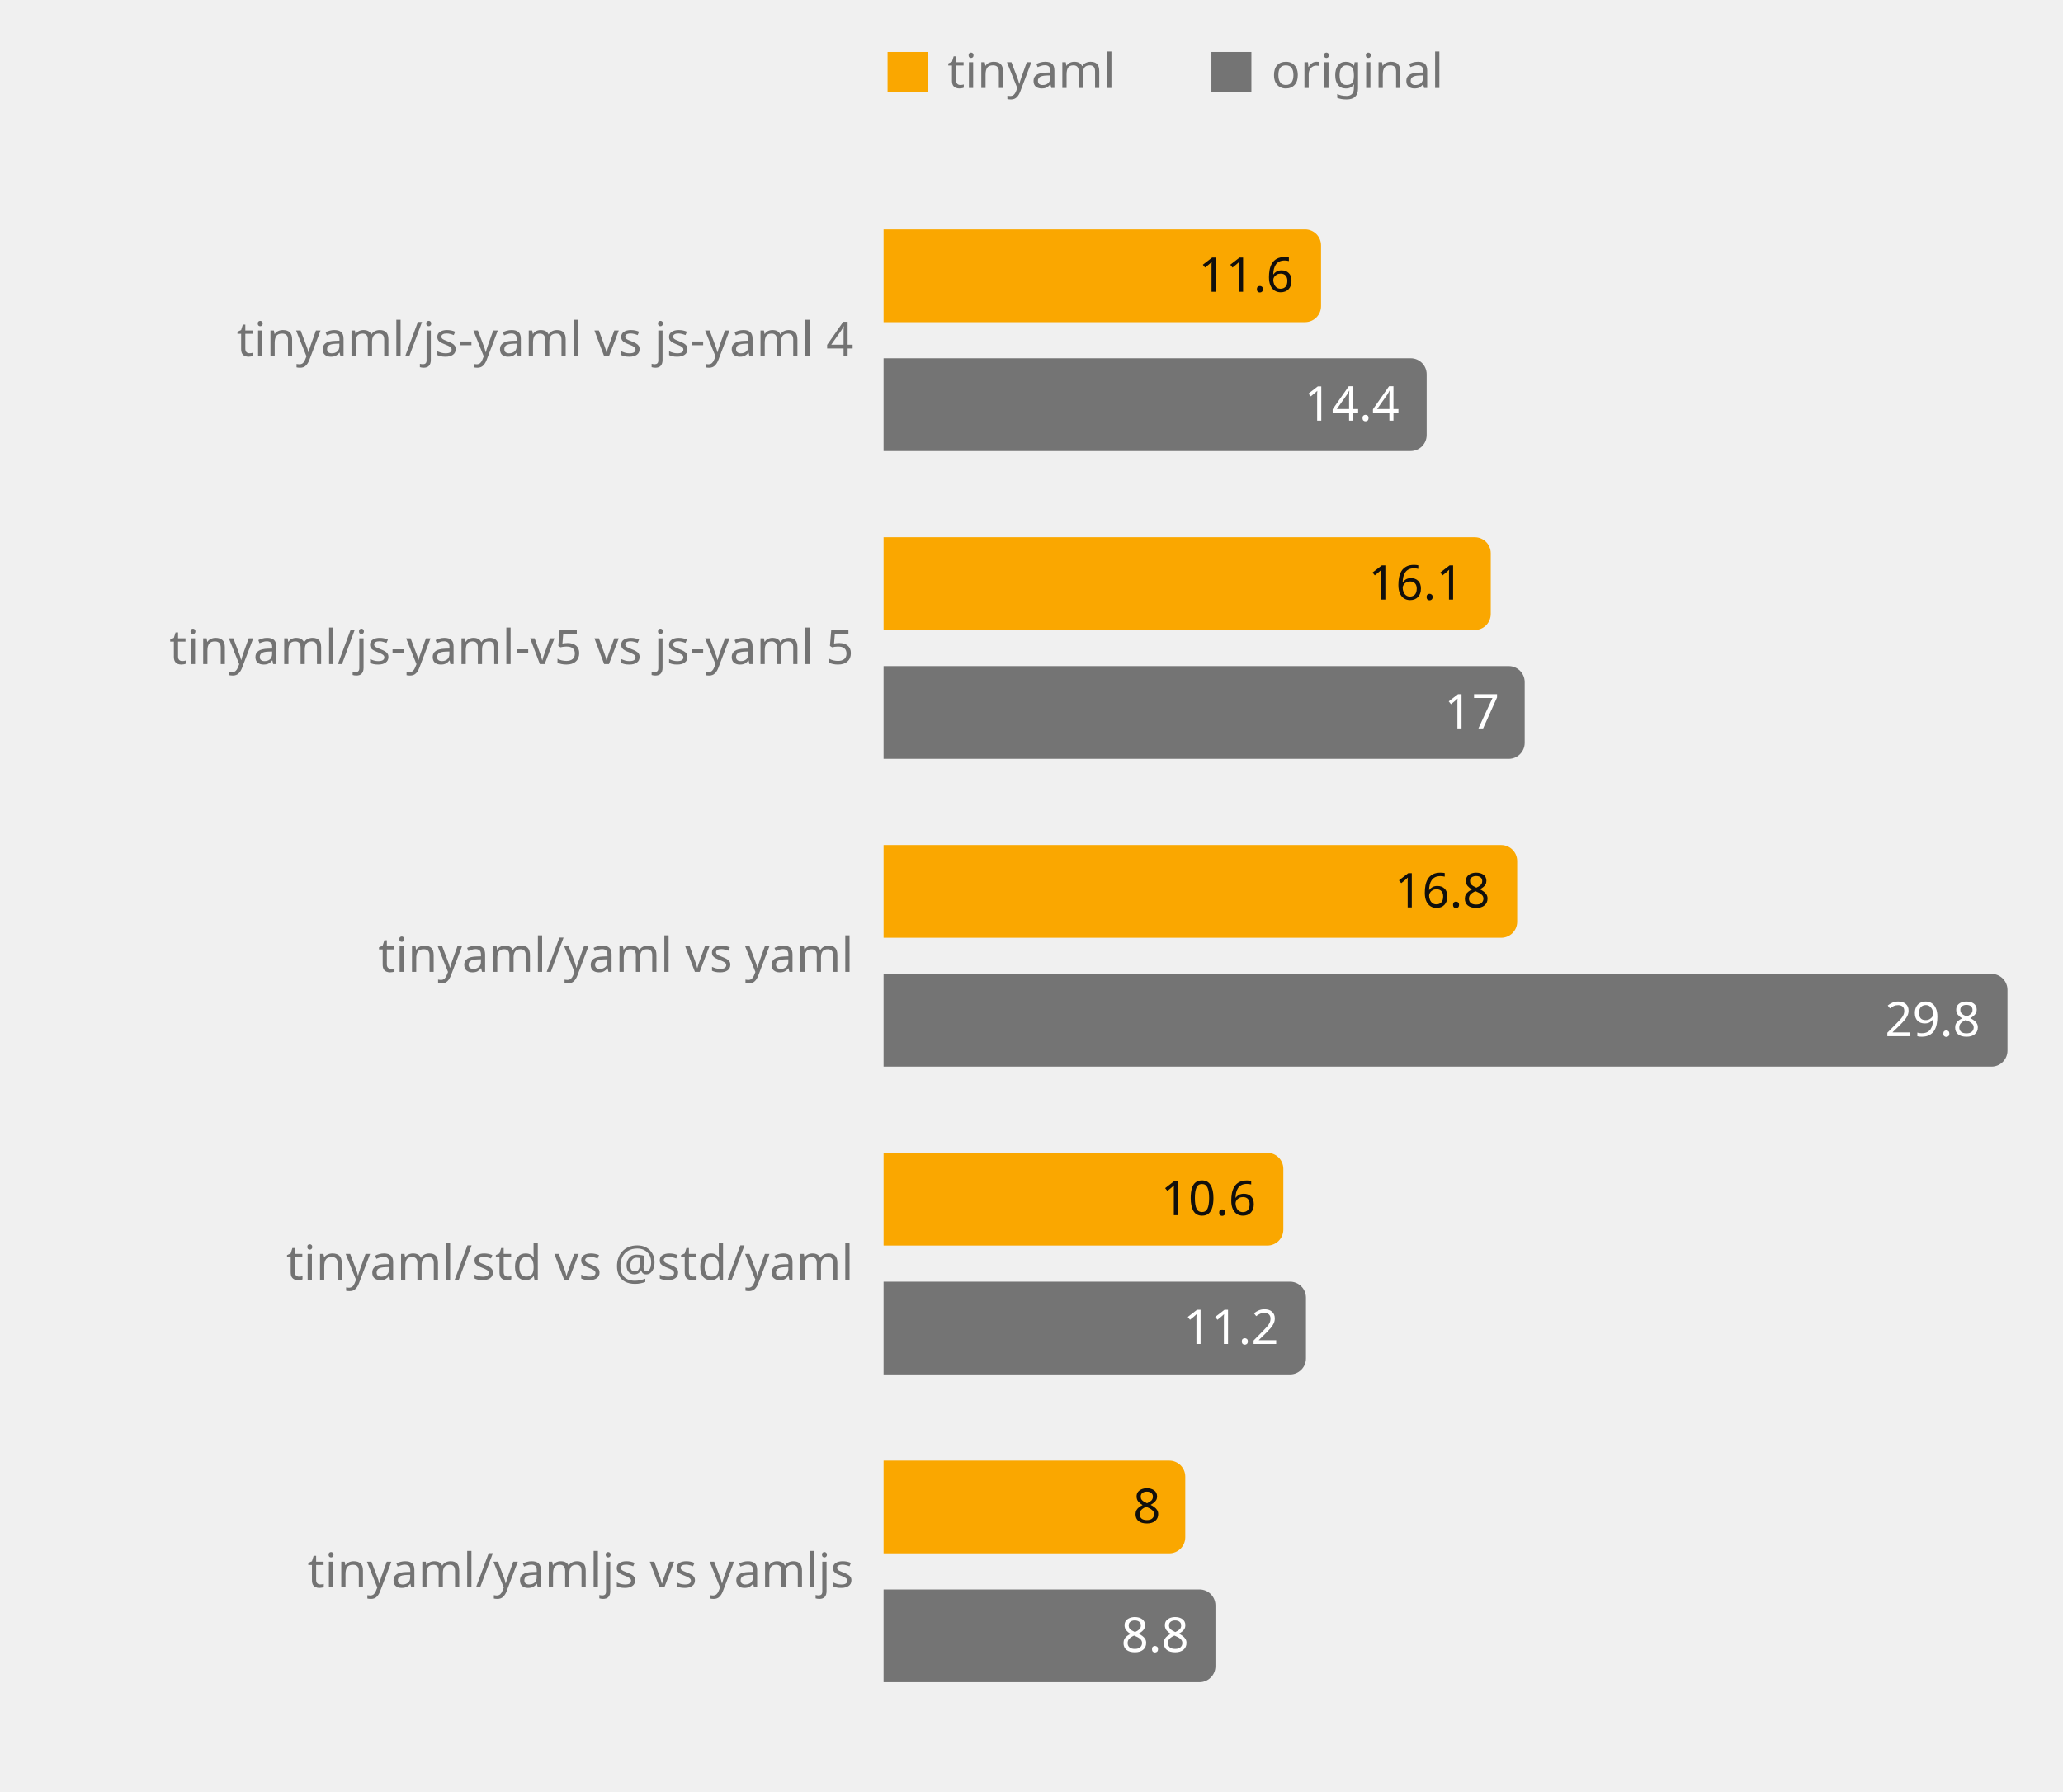
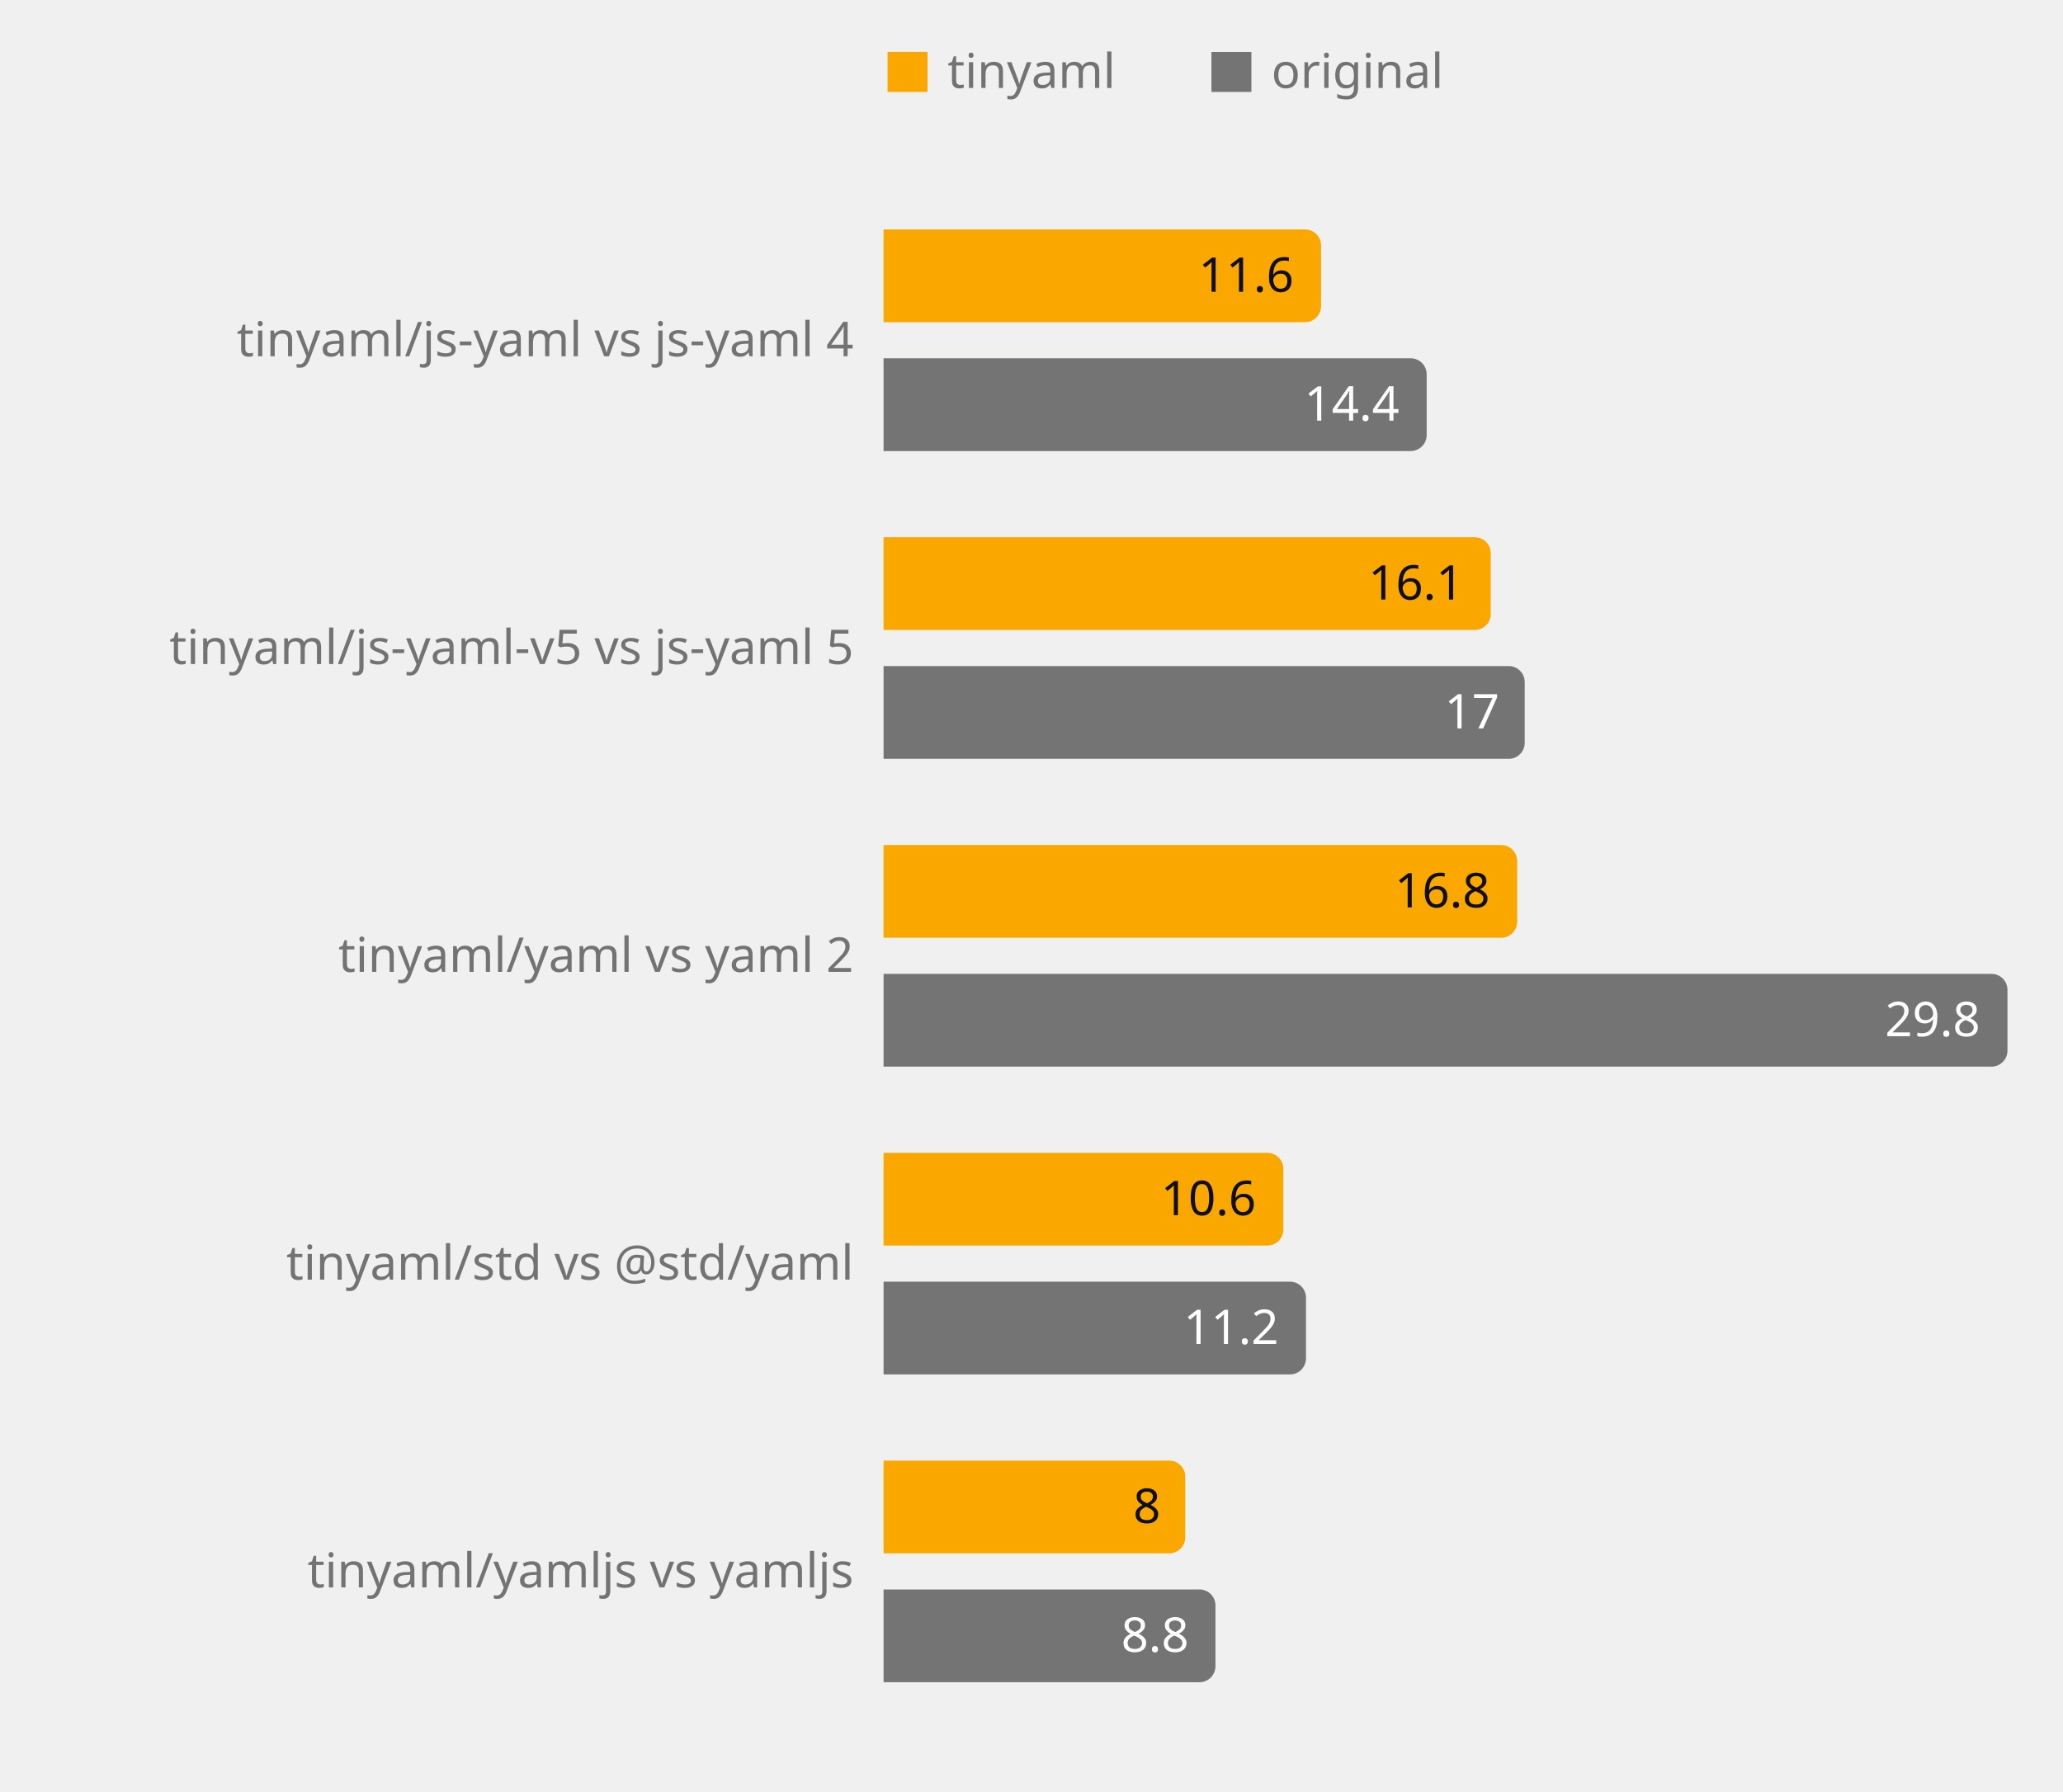
<svg xmlns="http://www.w3.org/2000/svg" role="img" aria-label="Bundle size, KiB gzip" version="1.1" class="marks" width="516" height="448.24" viewBox="0 0 516 448.24">
  <g fill="none" stroke-miterlimit="4" transform="translate(221,42)">
    <g class="mark-group role-frame root">
      <g transform="translate(0,0)">
        <path class="background" d="M0,0h283v394.24h-283Z" />
        <g>
          <g class="mark-group role-axis">
            <g transform="translate(0.5,394.74)">
              <path class="background" d="M0,0h0v0h0Z" pointer-events="none" />
              <g />
            </g>
          </g>
          <g class="mark-group role-axis">
            <g transform="translate(0.5,0.5)">
              <path class="background" d="M0,0h0v0h0Z" pointer-events="none" />
              <g>
                <g class="mark-text role-axis-label" pointer-events="none">
                  <text text-anchor="end" transform="translate(-8,46.62)" font-family="sans-serif" font-size="12px" fill="#737373" opacity="1">tinyaml/js-yaml vs js-yaml 4</text>
                  <text text-anchor="end" transform="translate(-8,123.62)" font-family="sans-serif" font-size="12px" fill="#737373" opacity="1">tinyaml/js-yaml-v5 vs js-yaml 5</text>
-                   <text text-anchor="end" transform="translate(-8,200.62)" font-family="sans-serif" font-size="12px" fill="#737373" opacity="1">tinyaml/yaml vs yaml</text>
+                   <text text-anchor="end" transform="translate(-8,200.62)" font-family="sans-serif" font-size="12px" fill="#737373" opacity="1">tinyaml/yaml vs yaml 2</text>
                  <text text-anchor="end" transform="translate(-8,277.62)" font-family="sans-serif" font-size="12px" fill="#737373" opacity="1">tinyaml/std vs @std/yaml</text>
                  <text text-anchor="end" transform="translate(-8,354.62)" font-family="sans-serif" font-size="12px" fill="#737373" opacity="1">tinyaml/yamljs vs yamljs</text>
                </g>
              </g>
            </g>
          </g>
          <g class="mark-rect role-mark layer_0_marks">
            <path d="M0,15.40L105.42,15.40C107.63,15.40,109.42,17.19,109.42,19.40L109.42,34.60C109.42,36.81,107.63,38.60,105.42,38.60L0,38.60C0,38.60,0,38.60,0,38.60L0,15.40C0,15.40,0,15.40,0,15.40Z" fill="#faa700" />
            <path d="M0,47.63L131.84,47.63C134.04,47.63,135.84,49.42,135.84,51.63L135.84,66.84C135.84,69.04,134.04,70.84,131.84,70.84L0,70.84C0,70.84,0,70.84,0,70.84L0,47.63C0,47.63,0,47.63,0,47.63Z" fill="#747474" />
            <path d="M0,92.4L147.87,92.4C150.08,92.4,151.87,94.19,151.87,96.4L151.87,111.60C151.87,113.81,150.08,115.60,147.87,115.60L0,115.60C0,115.60,0,115.60,0,115.60L0,92.4C0,92.4,0,92.4,0,92.4Z" fill="#faa700" />
            <path d="M0,124.63L156.36,124.63C158.57,124.63,160.36,126.42,160.36,128.63L160.36,143.84C160.36,146.04,158.57,147.84,156.36,147.84L0,147.84C0,147.84,0,147.84,0,147.84L0,124.63C0,124.63,0,124.63,0,124.63Z" fill="#747474" />
            <path d="M0,169.4L154.48,169.4C156.68,169.4,158.48,171.19,158.48,173.4L158.48,188.60C158.48,190.81,156.68,192.60,154.48,192.60L0,192.60C0,192.60,0,192.60,0,192.60L0,169.4C0,169.4,0,169.4,0,169.4Z" fill="#faa700" />
            <path d="M0,201.63L277.11,201.63C279.32,201.63,281.11,203.42,281.11,205.63L281.11,220.84C281.11,223.04,279.32,224.84,277.11,224.84L0,224.84C0,224.84,0,224.84,0,224.84L0,201.63C0,201.63,0,201.63,0,201.63Z" fill="#747474" />
            <path d="M0,246.4L95.99,246.4C98.20,246.4,99.99,248.19,99.99,250.4L99.99,265.60C99.99,267.81,98.20,269.60,95.99,269.60L0,269.60C0,269.60,0,269.60,0,269.60L0,246.4C0,246.4,0,246.4,0,246.4Z" fill="#faa700" />
            <path d="M0,278.63L101.65,278.63C103.86,278.63,105.65,280.42,105.65,282.63L105.65,297.84C105.65,300.04,103.86,301.84,101.65,301.84L0,301.84C0,301.84,0,301.84,0,301.84L0,278.63C0,278.63,0,278.63,0,278.63Z" fill="#747474" />
            <path d="M0,323.4L71.46,323.4C73.67,323.4,75.46,325.19,75.46,327.4L75.46,342.60C75.46,344.81,73.67,346.60,71.46,346.60L0,346.60C0,346.60,0,346.60,0,346.60L0,323.4C0,323.4,0,323.4,0,323.4Z" fill="#faa700" />
            <path d="M0,355.63L79.01,355.63C81.22,355.63,83.01,357.42,83.01,359.63L83.01,374.84C83.01,377.04,81.22,378.84,79.01,378.84L0,378.84C0,378.84,0,378.84,0,378.84L0,355.63C0,355.63,0,355.63,0,355.63Z" fill="#747474" />
          </g>
          <g class="mark-text role-mark">
            <text text-anchor="middle" transform="translate(90.70,31.00)" font-family="sans-serif" font-size="12px" font-weight="500" fill="#110f0c">11.6</text>
            <text text-anchor="middle" transform="translate(117.12,63.23)" font-family="sans-serif" font-size="12px" font-weight="500" fill="#ffffff">14.4</text>
            <text text-anchor="middle" transform="translate(133.15,108.00)" font-family="sans-serif" font-size="12px" font-weight="500" fill="#110f0c">16.1</text>
            <text text-anchor="middle" transform="translate(147.16,140.23)" font-family="sans-serif" font-size="12px" font-weight="500" fill="#ffffff">17</text>
            <text text-anchor="middle" transform="translate(139.76,185.00)" font-family="sans-serif" font-size="12px" font-weight="500" fill="#110f0c">16.8</text>
            <text text-anchor="middle" transform="translate(262.39,217.23)" font-family="sans-serif" font-size="12px" font-weight="500" fill="#ffffff">29.8</text>
            <text text-anchor="middle" transform="translate(81.27,262.00)" font-family="sans-serif" font-size="12px" font-weight="500" fill="#110f0c">10.6</text>
            <text text-anchor="middle" transform="translate(86.93,294.23)" font-family="sans-serif" font-size="12px" font-weight="500" fill="#ffffff">11.2</text>
            <text text-anchor="middle" transform="translate(65.86,339.00)" font-family="sans-serif" font-size="12px" font-weight="500" fill="#110f0c">8</text>
            <text text-anchor="middle" transform="translate(67.89,371.23)" font-family="sans-serif" font-size="12px" font-weight="500" fill="#ffffff">8.8</text>
          </g>
          <g class="mark-group role-legend">
            <g transform="translate(0,-30)">
              <path class="background" d="M0,0h142v12h-142Z" pointer-events="none" />
              <g>
                <g class="mark-group role-legend-entry">
                  <g transform="translate(0,0)">
                    <path class="background" d="M0,0h0v0h0Z" pointer-events="none" />
                    <g>
                      <g class="mark-group role-scope">
                        <g transform="translate(0,0)">
                          <path class="background" d="M0,0h60.16v12h-60.16Z" pointer-events="none" opacity="1" />
                          <g>
                            <g class="mark-symbol role-legend-symbol" pointer-events="none">
                              <path transform="translate(6,6)" d="M-5,-5h10v10h-10Z" fill="#faa700" stroke-width="1.5" opacity="1" />
                            </g>
                            <g class="mark-text role-legend-label" pointer-events="none">
                              <text text-anchor="start" transform="translate(16,10)" font-family="sans-serif" font-size="12px" fill="#737373" opacity="1">tinyaml</text>
                            </g>
                          </g>
                        </g>
                        <g transform="translate(81,0)">
                          <path class="background" d="M0,0h60.16v12h-60.16Z" pointer-events="none" opacity="1" />
                          <g>
                            <g class="mark-symbol role-legend-symbol" pointer-events="none">
                              <path transform="translate(6,6)" d="M-5,-5h10v10h-10Z" fill="#747474" stroke-width="1.5" opacity="1" />
                            </g>
                            <g class="mark-text role-legend-label" pointer-events="none">
                              <text text-anchor="start" transform="translate(16,10)" font-family="sans-serif" font-size="12px" fill="#737373" opacity="1">original</text>
                            </g>
                          </g>
                        </g>
                      </g>
                    </g>
                  </g>
                </g>
              </g>
            </g>
          </g>
        </g>
      </g>
    </g>
  </g>
</svg>
